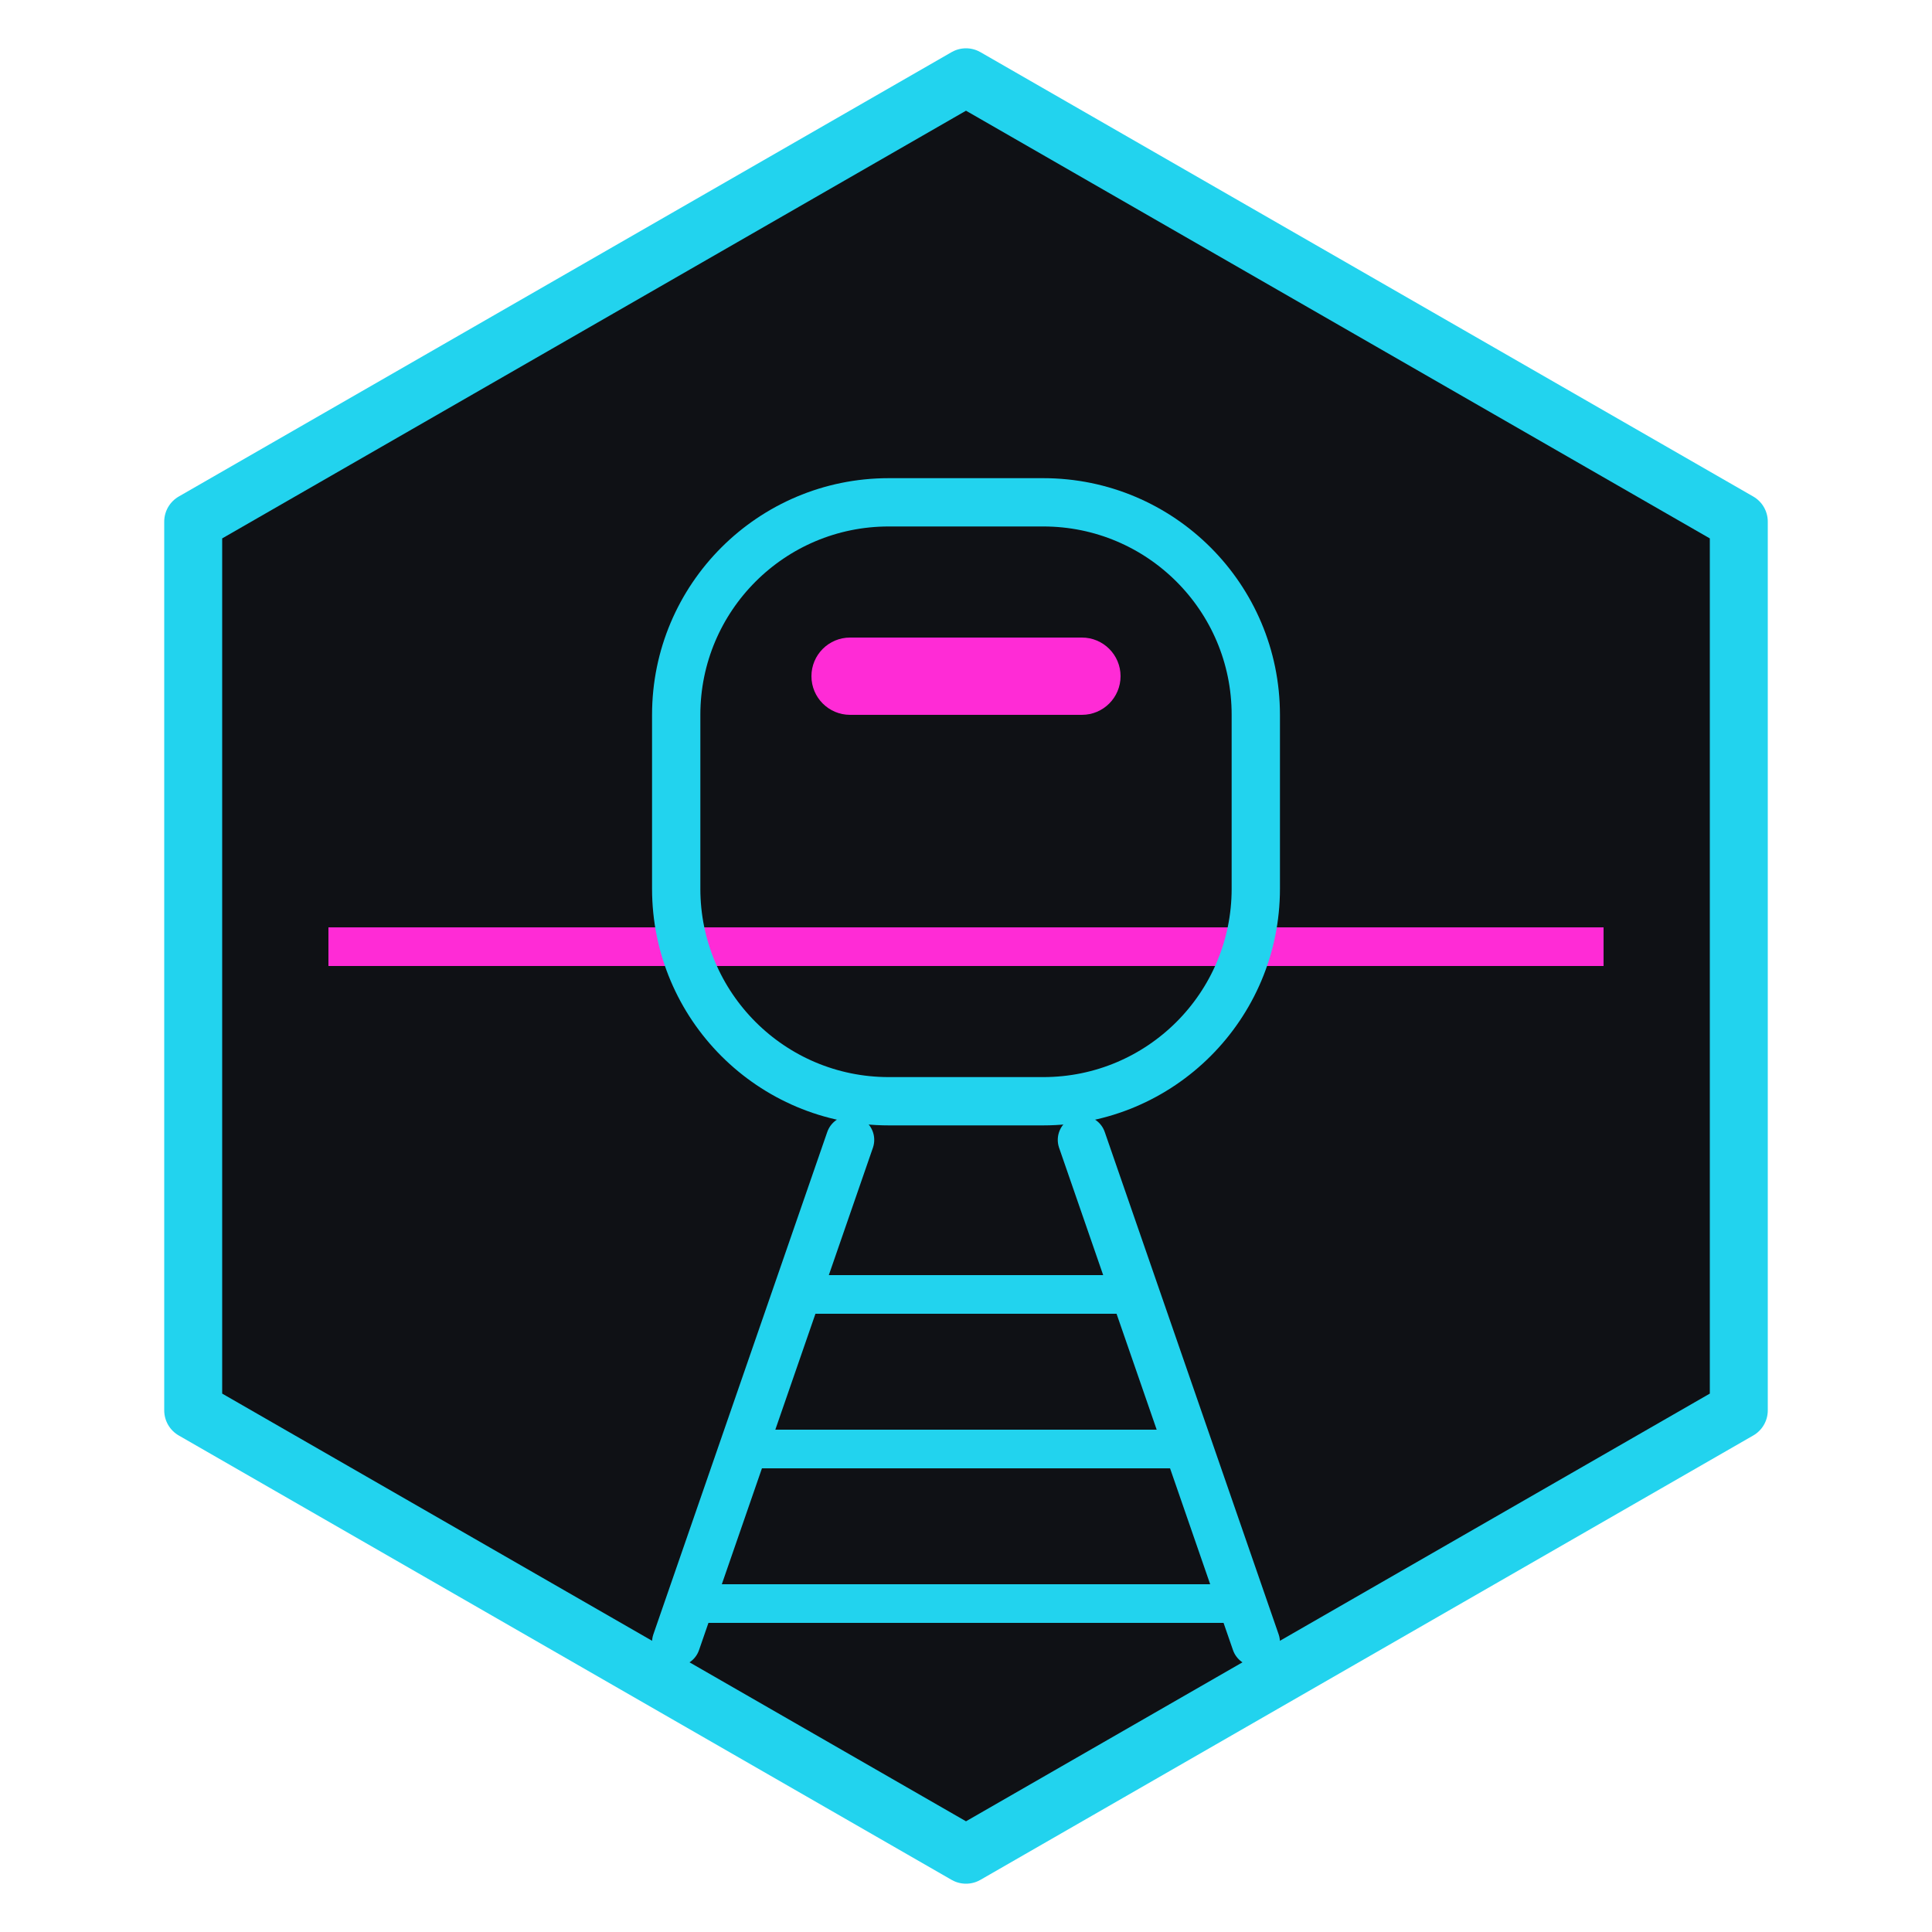
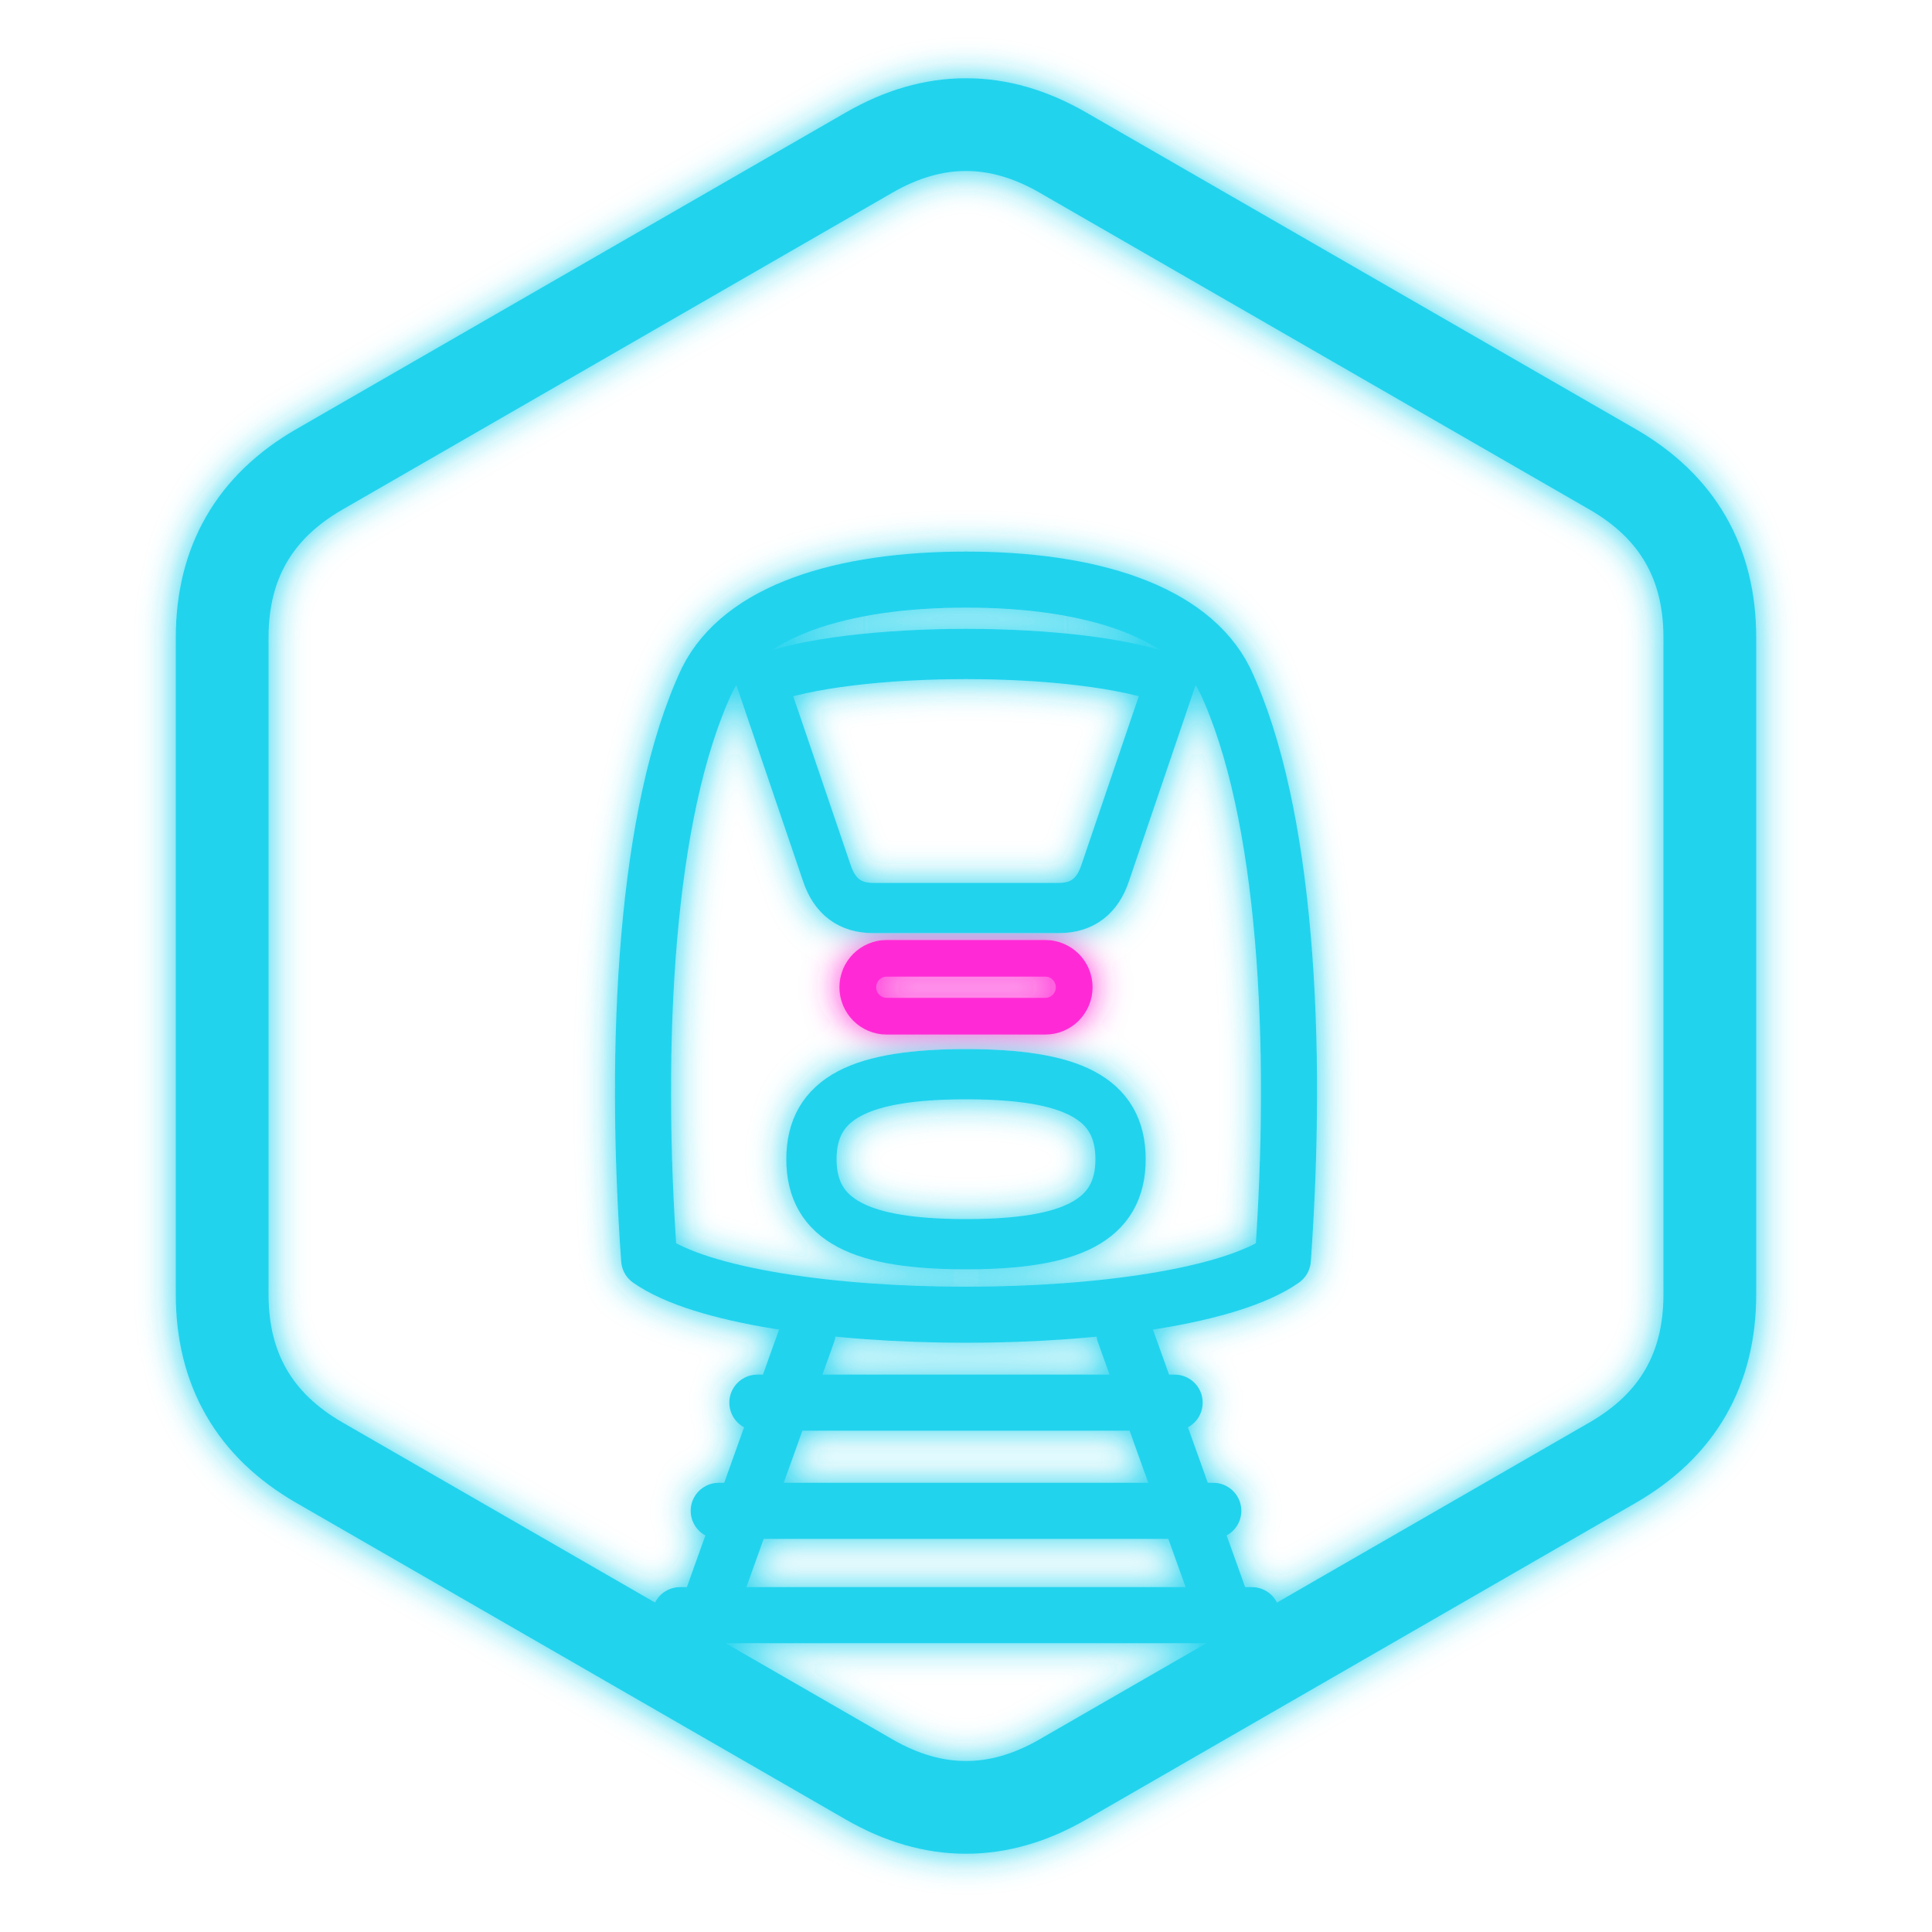
- <svg xmlns="http://www.w3.org/2000/svg" viewBox="0 0 200 200" role="img" aria-labelledby="t">
-   <polygon points="100,8 180,54 180,146 100,192 20,146 20,54" fill="#0f1115" stroke="#22d3ee" stroke-width="6" stroke-linejoin="round" />
-   <line x1="34" y1="98" x2="166" y2="98" stroke="#ff2bd6" stroke-width="4" />
-   <rect x="70" y="52" width="60" height="62" rx="22" fill="none" stroke="#22d3ee" stroke-width="5" />
-   <rect x="84" y="66" width="32" height="8" rx="4" fill="#ff2bd6" />
-   <line x1="88" y1="118" x2="70" y2="170" stroke="#22d3ee" stroke-width="5" stroke-linecap="round" />
-   <line x1="112" y1="118" x2="130" y2="170" stroke="#22d3ee" stroke-width="5" stroke-linecap="round" />
-   <line x1="82" y1="134" x2="118" y2="134" stroke="#22d3ee" stroke-width="4" />
-   <line x1="77" y1="150" x2="123" y2="150" stroke="#22d3ee" stroke-width="4" />
-   <line x1="72" y1="166" x2="128" y2="166" stroke="#22d3ee" stroke-width="4" />
+ <svg xmlns="http://www.w3.org/2000/svg" viewBox="0 0 1000 1000" width="1000" height="1000">
+   <defs>
+     <clipPath id="inside">
+       <path d="M 449.8 79.0 Q 500.0 50.0 550.2 79.0 L 834.8 243.0 Q 885.0 272.0 885.0 330.0 L 885.0 670.0 Q 885.0 728.0 834.8 757.0 L 550.2 921.0 Q 500.0 950.0 449.8 921.0 L 165.2 757.0 Q 115.0 728.0 115.0 670.0 L 115.0 330.0 Q 115.0 272.0 165.2 243.0 Z" />
+     </clipPath>
+     <filter id="glow" x="-20%" y="-20%" width="140%" height="140%">
+       <feGaussianBlur stdDeviation="9" result="b" />
+       <feMerge>
+         <feMergeNode in="b" />
+         <feMergeNode in="SourceGraphic" />
+       </feMerge>
+     </filter>
+   </defs>
+   <g filter="url(#glow)">
+     <path id="badge" d="M 449.8 79.0 Q 500.0 50.0 550.2 79.0 L 834.8 243.0 Q 885.0 272.0 885.0 330.0 L 885.0 670.0 Q 885.0 728.0 834.8 757.0 L 550.2 921.0 Q 500.0 950.0 449.8 921.0 L 165.2 757.0 Q 115.0 728.0 115.0 670.0 L 115.0 330.0 Q 115.0 272.0 165.2 243.0 Z" fill="none" stroke="#22d3ee" stroke-width="48" stroke-linejoin="round" />
+     <path d="M 418 690 L 360 852 M 582 690 L 640 852 M 392 726 L 608 726 M 372 782 L 628 782 M 352 836 L 648 836" fill="none" stroke="#22d3ee" stroke-width="29" stroke-linecap="round" />
+     <path d="M 336 652 C 328 540 334 420 366 352 C 384 316 436 300 500 300 C 564 300 616 316 634 352 C 666 420 672 540 664 652 C 610 690 390 690 336 652 Z" fill="none" stroke="#22d3ee" stroke-width="29" stroke-linejoin="round" />
+     <path d="M 394 352 C 440 334 560 334 606 352 L 572 452 C 568 464 560 470 548 470 L 452 470 C 440 470 432 464 428 452 Z M 420 600 C 420 568 446 556 500 556 C 554 556 580 568 580 600 C 580 632 554 644 500 644 C 446 644 420 632 420 600 Z" fill="none" stroke="#22d3ee" stroke-width="26" stroke-linejoin="round" />
+     <rect x="444" y="496" width="112" height="30" rx="15" fill="none" stroke="#ff2bd6" stroke-width="19" />
+   </g>
</svg>
